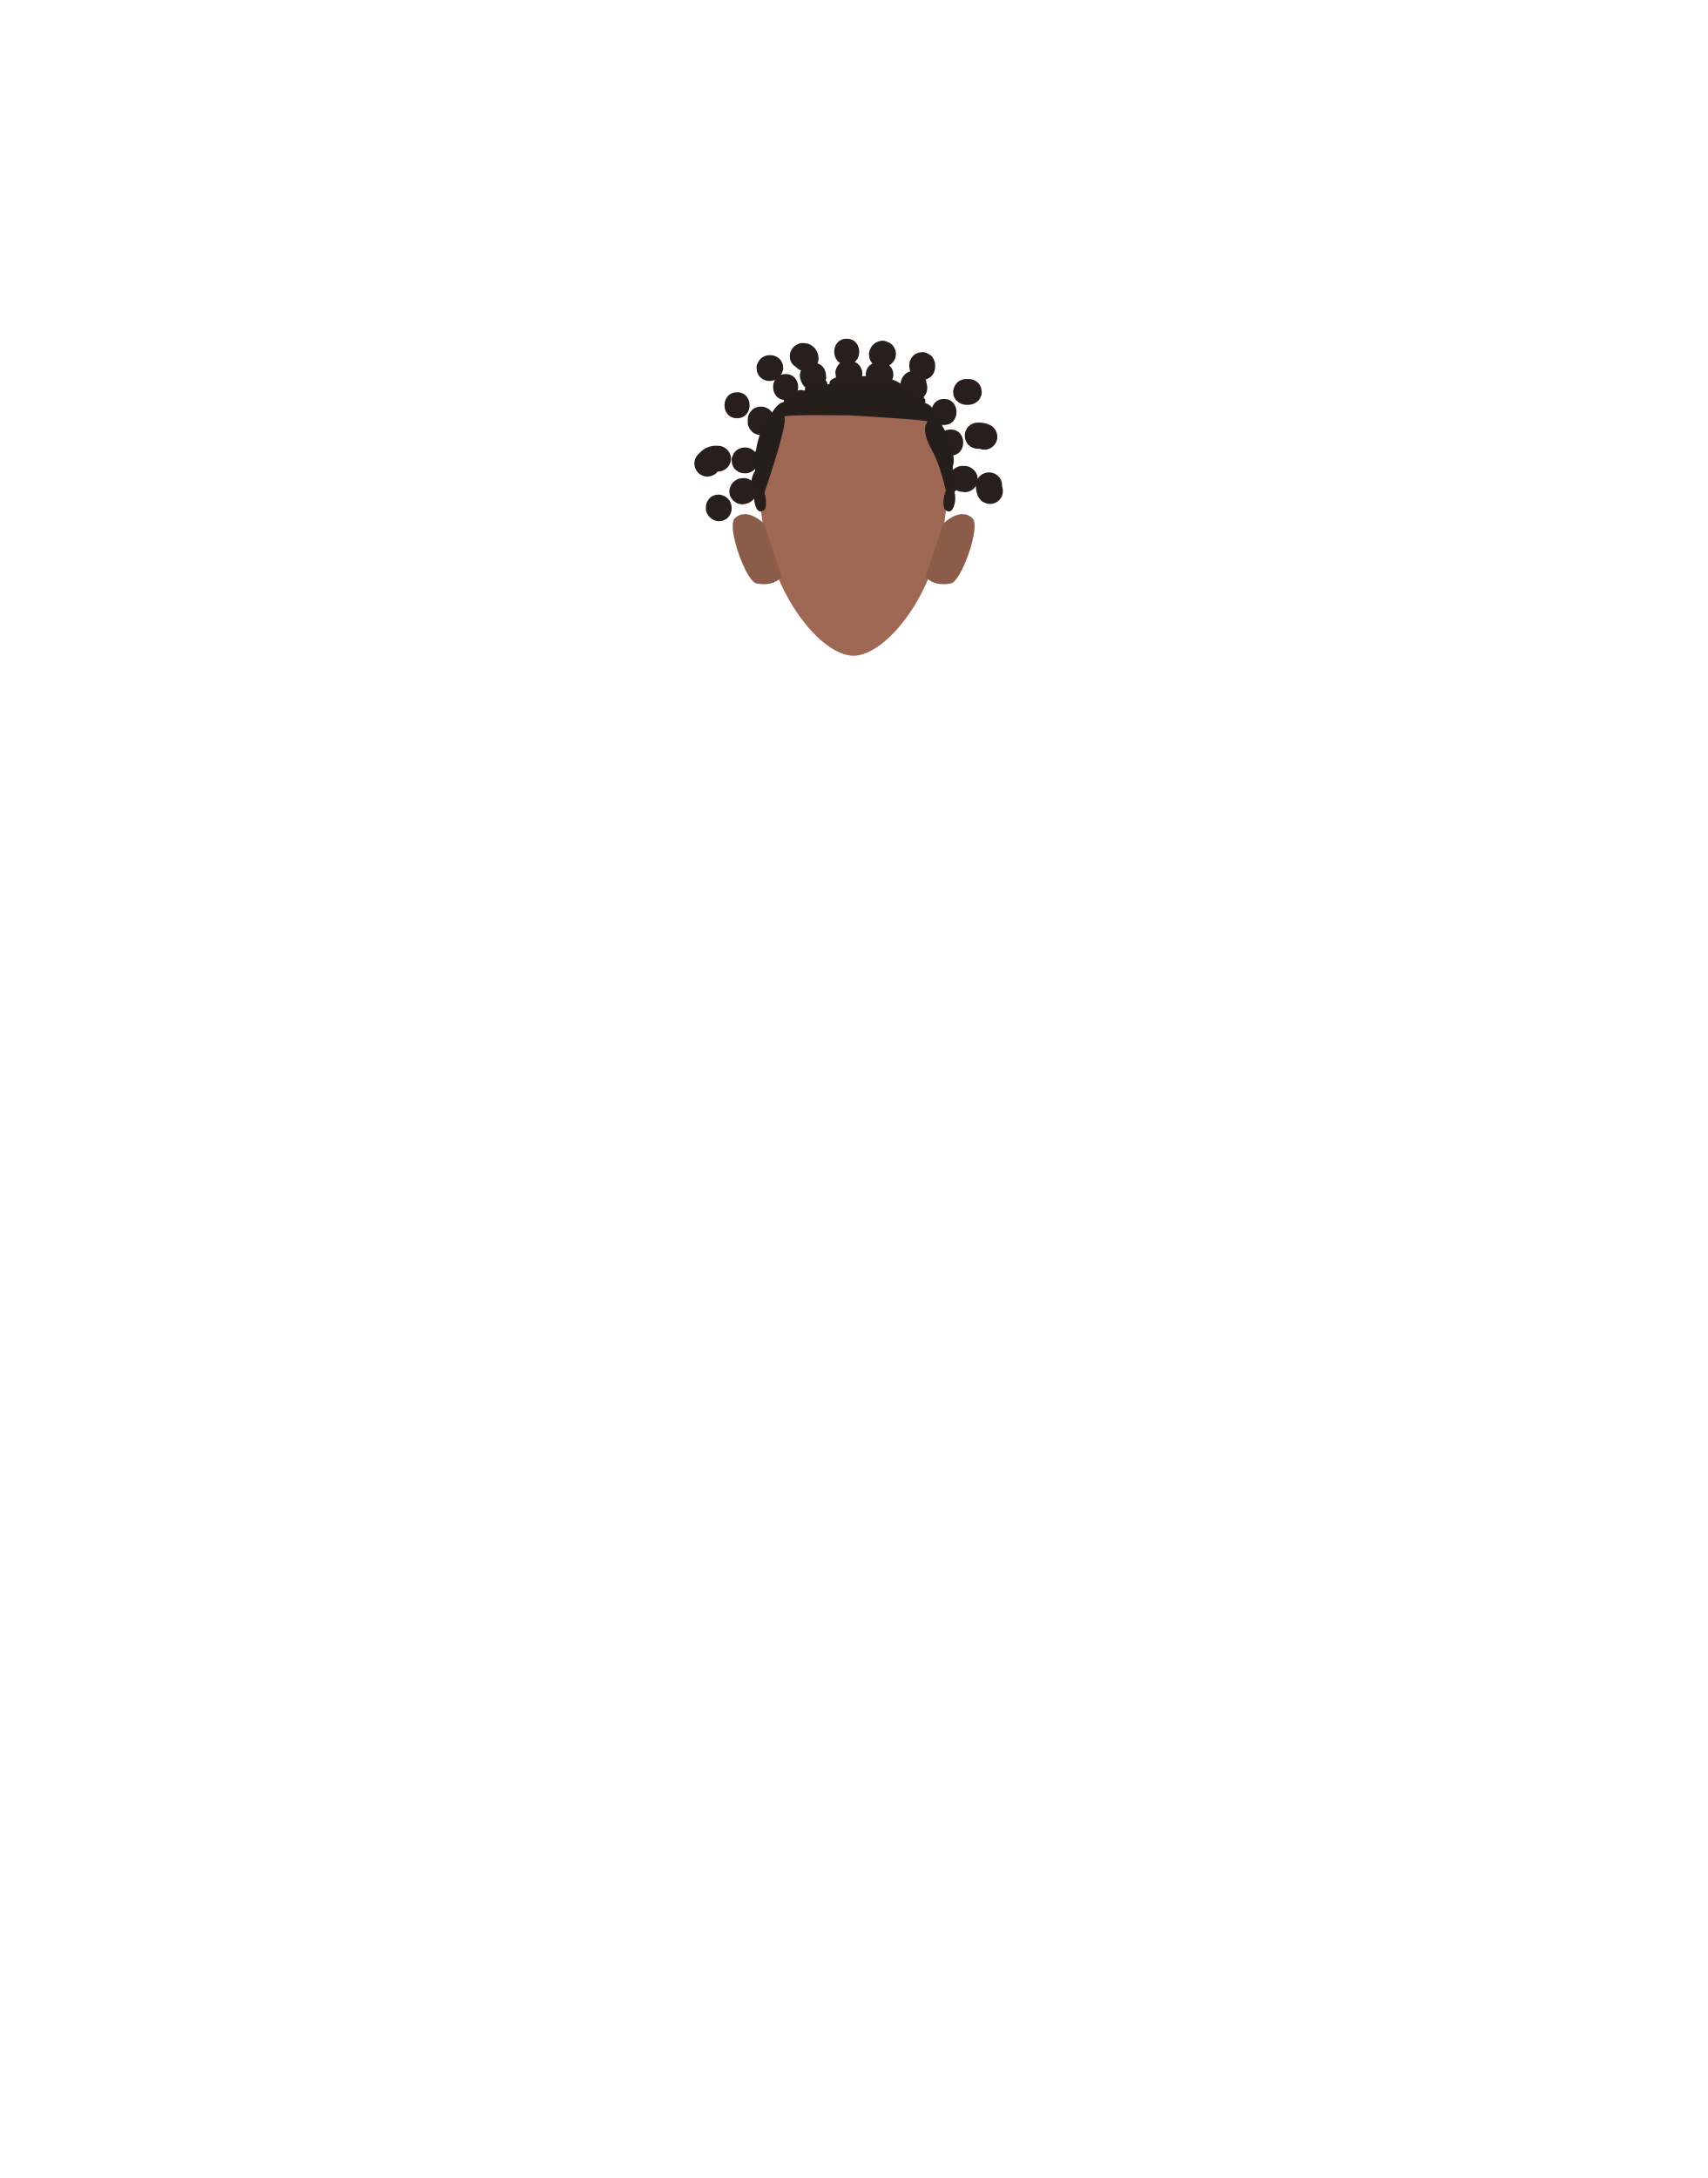
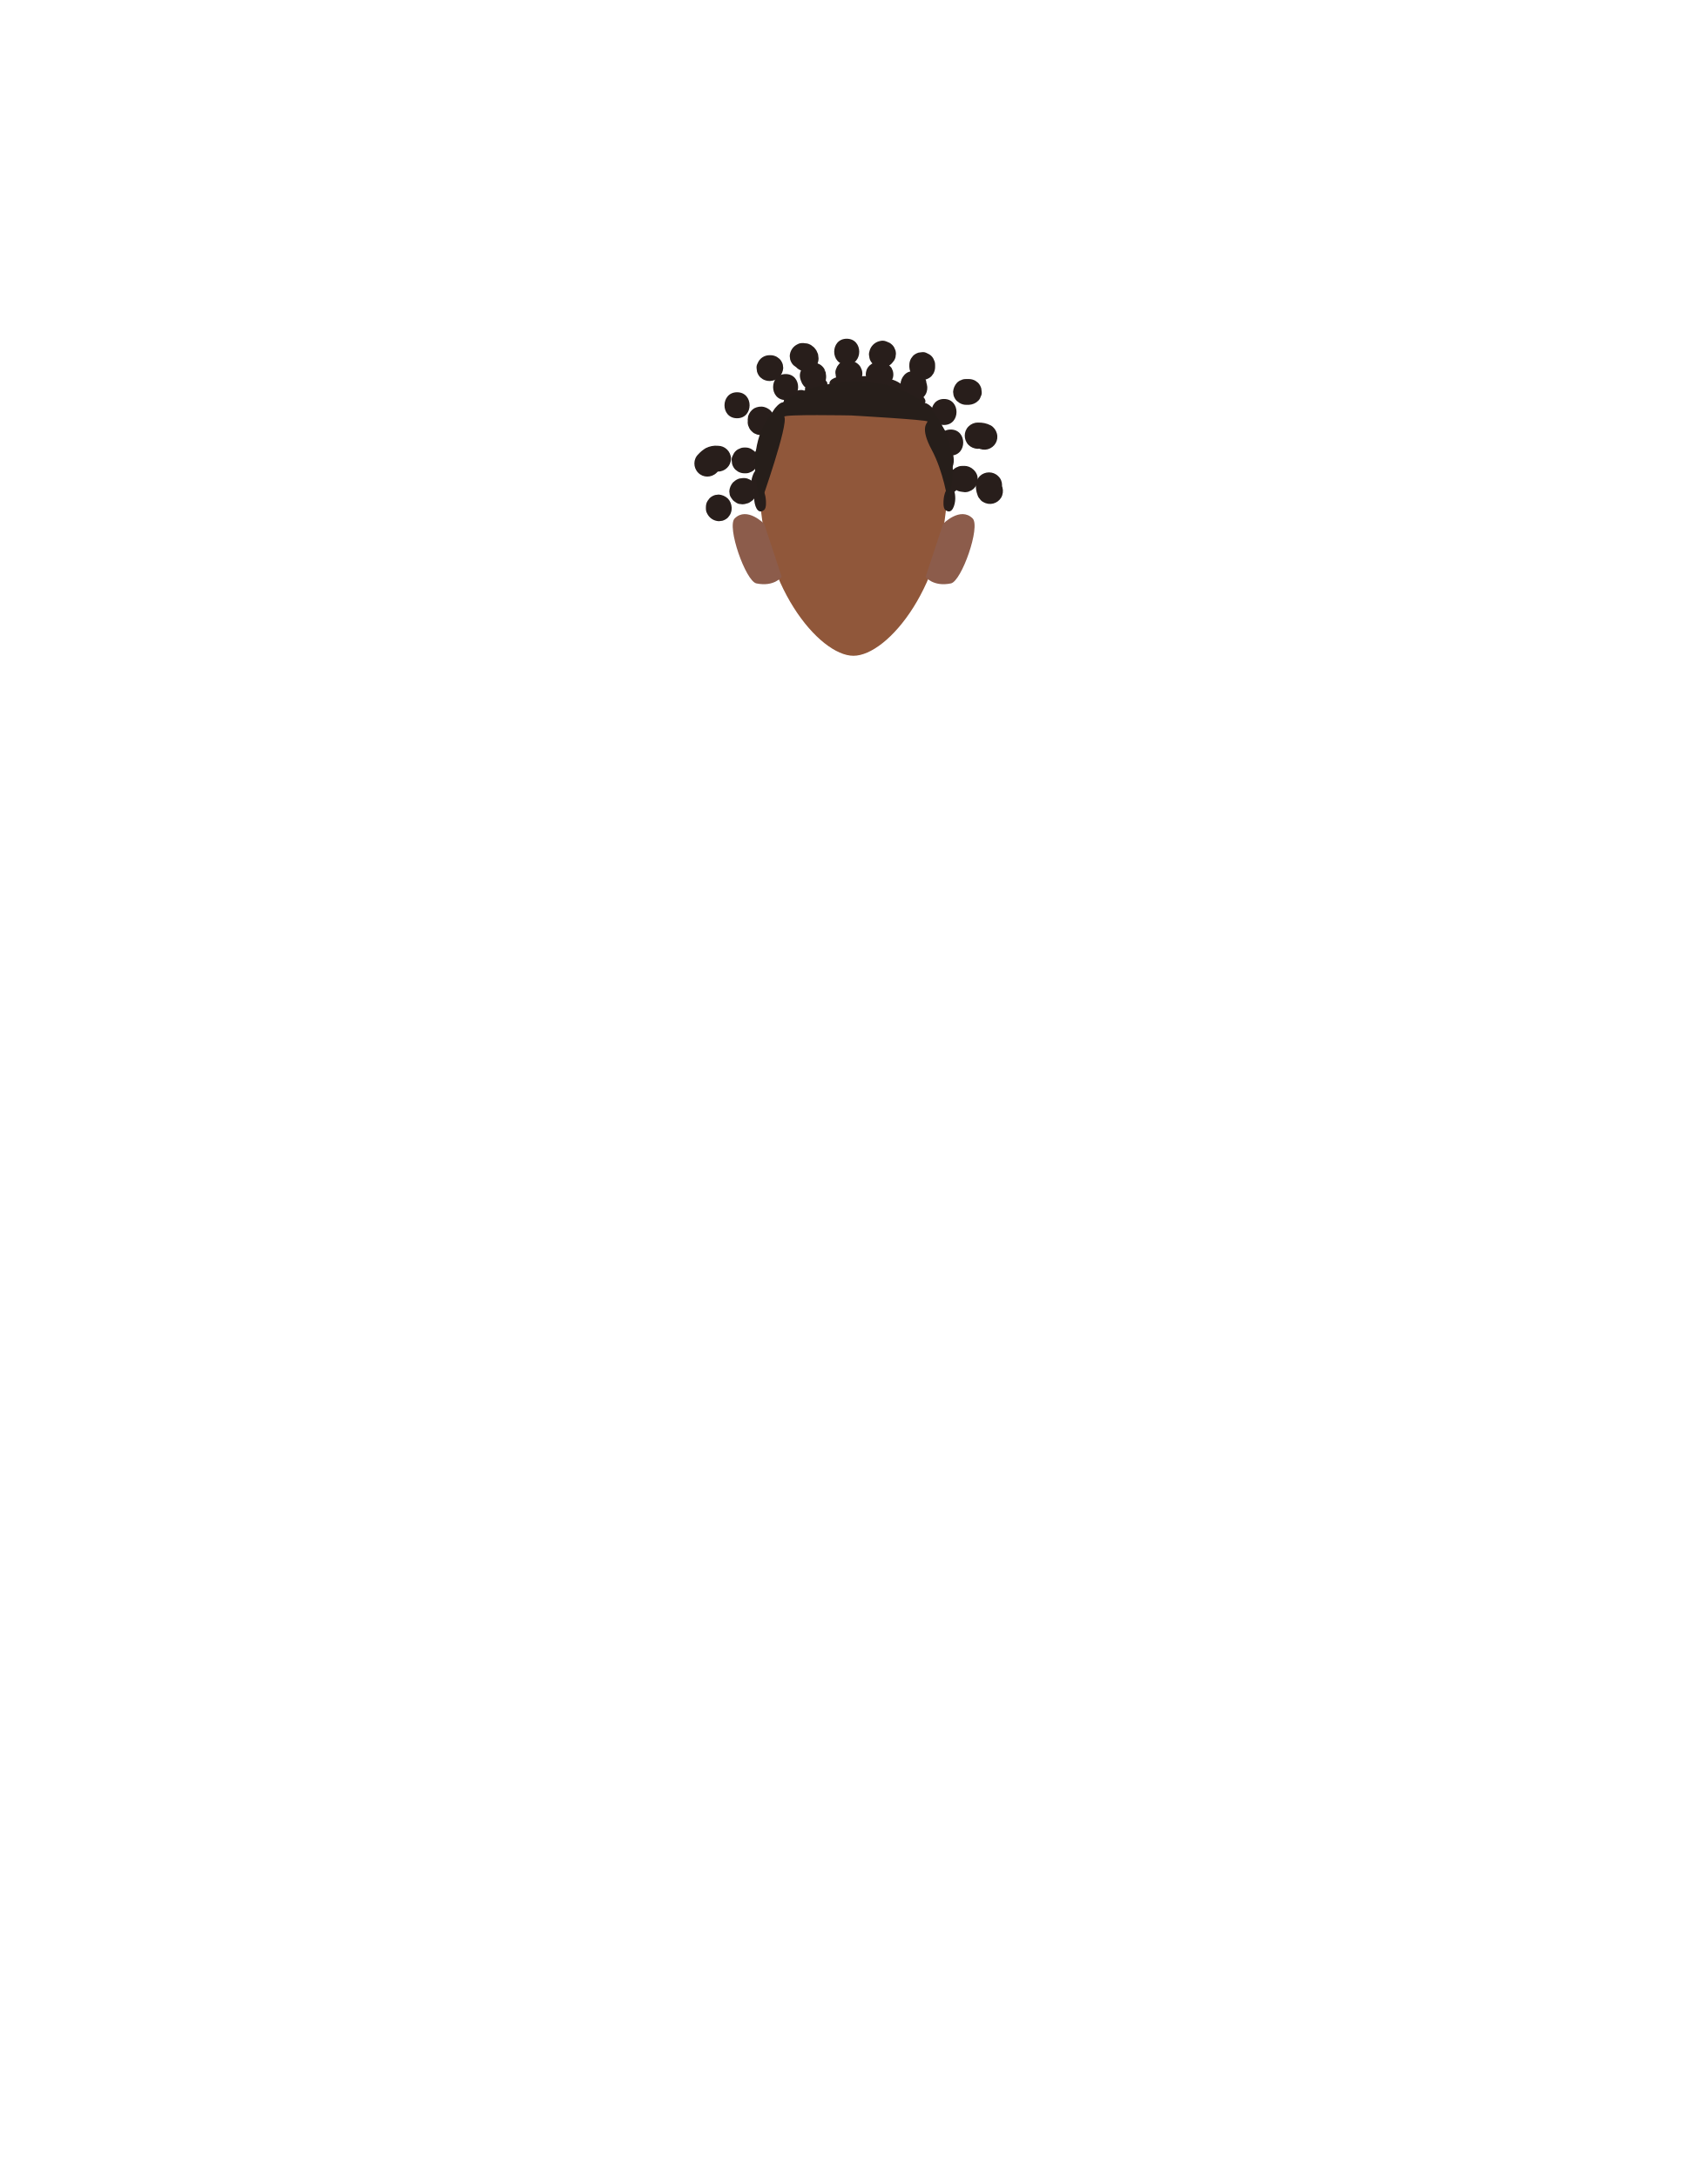
<svg xmlns="http://www.w3.org/2000/svg" version="1.1" id="Calque_9" x="0px" y="0px" viewBox="0 0 788 1005" style="enable-background:new 0 0 788 1005;" xml:space="preserve">
  <style type="text/css">
- 	.st0{fill:#9E6754;}
+ 	.st0{fill:#90573A;}
	.st1{fill:#8C5C4B;}
	.st2{fill:#281E1B;}
	.st3{fill:#261E1A;}
</style>
-   <path class="st0" d="M437.2,223.6c0,46-27.4,79-43.3,79v0c-15.8,0-43.3-33-43.3-79c0-34.4,19.3-45.6,43.3-45.6  C417.8,178,437.2,189.2,437.2,223.6z" />
+   <path class="st0" d="M437.2,223.6c0,46-27.4,79-43.3,79l0,0c-15.8,0-43.3-33-43.3-79c0-34.4,19.3-45.6,43.3-45.6  C417.8,178,437.2,189.2,437.2,223.6z" />
  <path class="st1" d="M427.2,266.2l8.1-24.5c0,0,7.9-8.1,13.6-2.5c3.8,3.8-5.1,29-10,30C430.7,270.9,427.2,266.2,427.2,266.2z" />
  <path class="st1" d="M360.8,266.2l-8.1-24.5c0,0-7.9-8.1-13.6-2.5c-3.8,3.8,5.1,29,10,30C357.3,270.9,360.8,266.2,360.8,266.2z" />
  <path class="st2" d="M431.5,201.1c-0.4-1-1.2-3.5-0.7-4.5c1.9-3.1,4.1-0.1,5.3,2c1.3,2.3,2.6,7.5-1.4,6.8  C433.5,205.2,432,202.4,431.5,201.1z" />
  <path class="st2" d="M434.8,211c-0.1-1.1-0.2-3.8,0.6-4.5c2.6-2.5,3.9,1,4.5,3.3c0.7,2.6,0.5,7.9-3.1,6.2  C435.5,215.4,435,212.3,434.8,211z" />
  <path class="st2" d="M435.6,229.9c0.1-1.1,0.7-3.7,1.7-4.2c3.2-1.8,3.6,2,3.6,4.4c0,2.6-1.4,7.8-4.6,5.2  C435.2,234.4,435.4,231.2,435.6,229.9z" />
  <path class="st2" d="M400,178.8c-1.1-0.2-3.6-0.9-4.1-1.9c-1.6-3.3,2.1-3.5,4.5-3.3c2.6,0.1,7.7,1.9,5,4.9  C404.5,179.4,401.4,179,400,178.8z" />
  <path class="st2" d="M420.5,185.6c-1-0.6-3.2-2-3.3-3.1c-0.5-3.6,3.1-2.6,5.4-1.7c2.5,1,6.7,4.2,3.2,6.2  C424.6,187.6,421.7,186.2,420.5,185.6z" />
  <path class="st2" d="M357.4,201.1c0.4-1,1.2-3.5,0.7-4.5c-1.9-3.1-4.1-0.1-5.3,2c-1.3,2.3-2.7,7.5,1.4,6.8  C355.5,205.2,356.9,202.4,357.4,201.1z" />
  <path class="st2" d="M352.1,222c0.1-1.1,0.2-3.8-0.6-4.5c-2.6-2.5-3.9,1-4.5,3.3c-0.6,2.6-0.5,7.9,3.1,6.2  C351.4,226.4,352,223.3,352.1,222z" />
  <path class="st2" d="M353.4,229.9c-0.1-1.1-0.7-3.7-1.7-4.2c-3.2-1.8-3.6,2-3.6,4.4c0,2.6,1.4,7.8,4.6,5.2  C353.8,234.4,353.6,231.2,353.4,229.9z" />
  <path class="st2" d="M388.9,178.8c1.1-0.2,3.6-0.9,4.2-1.9c1.6-3.3-2.1-3.5-4.5-3.3c-2.6,0.1-7.7,1.9-5,4.9  C384.5,179.4,387.6,179,388.9,178.8z" />
  <path class="st2" d="M368.4,185.6c1-0.6,3.2-2,3.3-3.1c0.5-3.6-3.1-2.6-5.4-1.7c-2.5,1-6.7,4.2-3.2,6.2  C364.4,187.6,367.2,186.2,368.4,185.6z" />
  <path class="st2" d="M361.8,191.7c0.6-1,1.7-3.4,1.3-4.4c-1.4-3.4-4-0.6-5.5,1.2c-1.6,2.1-3.6,7,0.4,6.9  C359.3,195.4,361.1,192.8,361.8,191.7z" />
  <path class="st2" d="M377.9,180.8c1.1-0.4,3.5-1.5,3.8-2.6c1-3.5-2.7-3.1-5-2.5c-2.6,0.6-7.3,3.1-4.1,5.6  C373.6,182.2,376.6,181.3,377.9,180.8z" />
  <path class="st2" d="M411.2,180.6c1.1,0.3,3.6,0.9,4.6,0.2c3-2.2-0.3-4.1-2.5-5.1c-2.4-1.1-7.7-2-6.7,2  C407,179,410,180.1,411.2,180.6z" />
  <path class="st2" d="M427,192.5c0.7,0.9,2.6,2.7,3.7,2.7c3.7-0.2,2-3.6,0.7-5.6c-1.4-2.2-5.4-5.8-6.7-2  C424.3,188.9,426.2,191.5,427,192.5z" />
  <path class="st2" d="M353.4,210.7c0.4-1.1,1.1-3.6,0.5-4.6c-2-3.1-4.1,0.1-5.2,2.2c-1.2,2.4-2.3,7.6,1.6,6.8  C351.6,214.9,352.9,212,353.4,210.7z" />
  <path class="st2" d="M436.6,221.7c-0.1-1.1-0.2-3.8,0.6-4.5c2.6-2.5,3.9,1,4.5,3.3c0.7,2.6,0.5,7.9-3.1,6.2  C437.4,226.1,436.8,223,436.6,221.7z" />
  <path class="st2" d="M362.6,184.6c7.7,0,7.7-12,0-12S354.9,184.6,362.6,184.6z" />
-   <path class="st2" d="M380.6,171.2c-0.1-0.1-0.2-0.3-0.2-0.5l0.6,1.4c0-0.1-0.1-0.2-0.1-0.4l-4.2,7.4h0.1l-1.6,0.2h0.1l-1.6-0.2h0  l-1.4-0.6l0,0l-1.2-0.9l0,0l-0.9-1.2l0,0l-0.6-1.4c0,0,0,0.1,0,0.1l-0.2-1.6v0.2c0.1,1.6,0.7,3.1,1.8,4.2c0.5,0.6,1.2,1,1.9,1.2  c0.7,0.4,1.5,0.6,2.3,0.5l1.6-0.2c1-0.3,1.9-0.8,2.6-1.5l0.9-1.2c0.5-0.9,0.8-1.9,0.8-3v-0.2l-0.2-1.6c0,0,0,0,0-0.1  c-0.1-0.3-0.2-0.5-0.3-0.7c-0.1-0.2-0.2-0.5-0.3-0.8c-0.5-0.9-1.3-1.7-2.2-2.2l-1.4-0.6h0c-1.1-0.3-2.3-0.3-3.4,0  c-0.7,0.2-1.4,0.5-2,1.1c-0.7,0.4-1.2,1-1.5,1.7l-0.6,1.4c-0.3,1-0.3,2.1,0,3.2c0.2,0.6,0.4,1.2,0.7,1.8c0.1,0.2,0.1,0.3,0.2,0.4  c0.4,0.7,0.9,1.3,1.5,1.7c0.6,0.5,1.3,0.9,2,1.1c1.6,0.4,3.2,0.1,4.6-0.6l1.2-0.9c0.7-0.7,1.3-1.6,1.5-2.6l0.2-1.6  C381.3,173.1,381,172.1,380.6,171.2L380.6,171.2z" />
+   <path class="st2" d="M380.6,171.2c-0.1-0.1-0.2-0.3-0.2-0.5l0.6,1.4c0-0.1-0.1-0.2-0.1-0.4l-4.2,7.4h0.1l-1.6,0.2h0.1l-1.6-0.2l0,0  l-1.4-0.6l0,0l-1.2-0.9l0,0l-0.9-1.2l0,0l-0.6-1.4v0.1l-0.2-1.6v0.2c0.1,1.6,0.7,3.1,1.8,4.2c0.5,0.6,1.2,1,1.9,1.2  c0.7,0.4,1.5,0.6,2.3,0.5l1.6-0.2c1-0.3,1.9-0.8,2.6-1.5l0.9-1.2c0.5-0.9,0.8-1.9,0.8-3v-0.2l-0.2-1.6c0,0,0,0,0-0.1  c-0.1-0.3-0.2-0.5-0.3-0.7c-0.1-0.2-0.2-0.5-0.3-0.8c-0.5-0.9-1.3-1.7-2.2-2.2l-1.4-0.6l0,0c-1.1-0.3-2.3-0.3-3.4,0  c-0.7,0.2-1.4,0.5-2,1.1c-0.7,0.4-1.2,1-1.5,1.7l-0.6,1.4c-0.3,1-0.3,2.1,0,3.2c0.2,0.6,0.4,1.2,0.7,1.8c0.1,0.2,0.1,0.3,0.2,0.4  c0.4,0.7,0.9,1.3,1.5,1.7c0.6,0.5,1.3,0.9,2,1.1c1.6,0.4,3.2,0.1,4.6-0.6l1.2-0.9c0.7-0.7,1.3-1.6,1.5-2.6l0.2-1.6  C381.3,173.1,381,172.1,380.6,171.2L380.6,171.2z" />
  <path class="st2" d="M396.9,169.4l-0.2-0.3l-8.2,8.2l0.6,0.3c0.7,0.4,1.4,0.7,2.2,0.7c0.8,0.2,1.6,0.1,2.4-0.1  c0.7-0.2,1.4-0.5,2-1.1c0.6-0.4,1.2-1,1.5-1.7l0.6-1.4c0.3-1,0.3-2.1,0-3.2l-0.6-1.4c-0.5-0.9-1.3-1.6-2.1-2.1l-0.6-0.3l-1.4-0.6  c-0.8-0.3-1.6-0.3-2.4-0.1c-0.5,0-1.1,0.1-1.5,0.4c-0.7,0.2-1.4,0.7-1.9,1.2l-0.9,1.2l-0.6,1.4c-0.3,0.8-0.3,1.6-0.1,2.4  c0,0.8,0.3,1.6,0.7,2.2l0.2,0.3c0.4,0.7,0.9,1.3,1.5,1.7c0.6,0.5,1.3,0.9,2,1.1c1.6,0.4,3.2,0.1,4.6-0.6l1.2-0.9  c0.7-0.7,1.3-1.6,1.5-2.6l0.2-1.6C397.6,171.4,397.4,170.4,396.9,169.4L396.9,169.4z" />
-   <path class="st2" d="M409.2,167.7c-1-0.6-2.2-0.9-3.4-0.9c-1.1,0-2.2,0.3-3.1,0.9h-0.1l-1.2,0.9c0,0-0.1,0.1-0.1,0.1  c-0.7,0.7-1.3,1.6-1.5,2.6c-0.2,0.8-0.3,1.6-0.1,2.4c0,0.8,0.3,1.6,0.7,2.2c0.5,0.9,1.3,1.6,2.1,2.1l0.6,0.4  c0.7,0.4,1.4,0.7,2.2,0.7c0.8,0.2,1.6,0.1,2.4-0.1c1.5-0.5,2.7-1.4,3.6-2.8l0.6-1.4c0.3-1,0.3-2.1,0-3.2l-0.6-1.4  c-0.5-0.9-1.3-1.6-2.1-2.1l-0.6-0.4l1.2,9.4l0.1-0.1l-1.2,0.9h0.1l-1.4,0.6h0.1l-1.6,0.2h0.2l-1.6-0.2l0.2,0.1l-1.4-0.6  c0,0,0.1,0,0.1,0c0.7,0.4,1.4,0.7,2.2,0.7c0.8,0.2,1.6,0.1,2.4-0.1c0.7-0.2,1.4-0.5,2-1.1c0.6-0.4,1.2-1,1.5-1.7l0.6-1.4  c0.3-1,0.3-2.1,0-3.2l-0.6-1.4C410.9,169,410.1,168.3,409.2,167.7L409.2,167.7z" />
+   <path class="st2" d="M409.2,167.7c-1-0.6-2.2-0.9-3.4-0.9c-1.1,0-2.2,0.3-3.1,0.9h-0.1l-1.2,0.9l-0.1,0.1c-0.7,0.7-1.3,1.6-1.5,2.6  c-0.2,0.8-0.3,1.6-0.1,2.4c0,0.8,0.3,1.6,0.7,2.2c0.5,0.9,1.3,1.6,2.1,2.1l0.6,0.4c0.7,0.4,1.4,0.7,2.2,0.7c0.8,0.2,1.6,0.1,2.4-0.1  c1.5-0.5,2.7-1.4,3.6-2.8l0.6-1.4c0.3-1,0.3-2.1,0-3.2l-0.6-1.4c-0.5-0.9-1.3-1.6-2.1-2.1l-0.6-0.4l1.2,9.4l0.1-0.1l-1.2,0.9h0.1  l-1.4,0.6h0.1l-1.6,0.2h0.2l-1.6-0.2l0.2,0.1l-1.4-0.6h0.1c0.7,0.4,1.4,0.7,2.2,0.7c0.8,0.2,1.6,0.1,2.4-0.1c0.7-0.2,1.4-0.5,2-1.1  c0.6-0.4,1.2-1,1.5-1.7l0.6-1.4c0.3-1,0.3-2.1,0-3.2l-0.6-1.4C410.9,169,410.1,168.3,409.2,167.7L409.2,167.7z" />
  <path class="st2" d="M415.6,177.3c0,0.7,0.1,1.3,0.2,1.9c0,0.2,0.1,0.3,0.1,0.5c0.1,0.3,0.2,0.6,0.3,0.9c0.5,1.5,1.4,2.7,2.8,3.6  c0.7,0.4,1.4,0.7,2.2,0.7c0.8,0.2,1.6,0.1,2.4-0.1c1.5-0.4,2.8-1.4,3.6-2.8c0.8-1.4,1-3.1,0.6-4.6c-0.1-0.5-0.3-0.9-0.4-1.4l0.2,1.6  c0-0.1,0-0.2,0-0.4c0-0.8-0.1-1.6-0.5-2.3c-1-2.2-3.1-3.6-5.5-3.7c-1.6,0-3.1,0.6-4.2,1.8C416.3,174.2,415.7,175.7,415.6,177.3  L415.6,177.3z" />
  <path class="st2" d="M355.1,175.8h0.4c1.6-0.1,3.1-0.7,4.2-1.8c1.1-1.2,1.7-2.7,1.8-4.2l-0.2-1.6c-0.3-1-0.8-1.9-1.5-2.6l-1.2-0.9  c-0.9-0.5-1.9-0.8-3-0.8h-0.4c-2.4,0-4.6,1.4-5.5,3.7c-0.4,0.7-0.6,1.5-0.5,2.3l0.2,1.6c0.3,1,0.8,1.9,1.5,2.6l1.2,0.9  C353,175.5,354.1,175.8,355.1,175.8z" />
  <path class="st2" d="M370.5,170.1h0.1l-1.6-0.2c0.1,0,0.2,0.1,0.4,0.1l-1.4-0.6l0.3,0.1l-1.2-0.9c0.1,0.1,0.2,0.2,0.3,0.3l-0.9-1.2  c0.1,0.1,0.1,0.2,0.1,0.2l-0.6-1.4c0,0.1,0.1,0.2,0.1,0.4l-0.2-1.6v0.1c0,2.4,1.4,4.6,3.7,5.5c0.7,0.4,1.5,0.6,2.3,0.5l1.6-0.2  c1-0.3,1.9-0.8,2.6-1.6l0.9-1.2c0.5-0.9,0.8-1.9,0.8-3v-0.1l-0.2-1.6v-0.1c-0.1-0.3-0.2-0.7-0.4-1c-0.1-0.3-0.3-0.6-0.4-0.9  c-0.2-0.4-0.7-0.9-1-1.3l-0.1-0.1l-0.1-0.1c-0.4-0.3-0.9-0.7-1.3-1l-0.2-0.1c-0.4-0.2-1-0.5-1.5-0.6h-0.2c-0.3-0.1-0.7-0.1-0.9-0.1  c-0.3-0.1-0.6-0.1-1-0.1c-0.8,0-1.6,0.1-2.3,0.5c-2.2,1-3.6,3.1-3.7,5.5l0.2,1.6c0.3,1,0.8,1.9,1.5,2.6l1.2,0.9  C368.4,169.9,369.5,170.2,370.5,170.1L370.5,170.1z" />
  <path class="st2" d="M390.8,168.3c7.7,0,7.7-12,0-12S383.1,168.3,390.8,168.3z" />
  <path class="st2" d="M406,157.4l-0.4,0.1c-2,0.6-3.6,2.2-4.2,4.2l-0.1,0.4c-0.3,0.8-0.3,1.6-0.1,2.4c0.1,1.6,1,3,2.3,3.9  c0.6,0.5,1.3,0.9,2,1.1l1.6,0.2c1.1,0,2.1-0.3,3-0.8l1.2-0.9c0.7-0.7,1.3-1.6,1.5-2.6l0.1-0.4l-4.2,4.2l0.4-0.1  c1.5-0.5,2.7-1.4,3.6-2.8c0.4-0.7,0.7-1.4,0.7-2.2c0.2-0.8,0.1-1.6-0.1-2.4l-0.6-1.4c-0.5-0.9-1.3-1.6-2.1-2.1l-1.4-0.6  C408.1,157.1,407,157.1,406,157.4L406,157.4z" />
  <path class="st2" d="M431.6,169.4v-0.9c0-0.8-0.1-1.6-0.5-2.3c-0.5-1.5-1.7-2.6-3.2-3.2c-0.7-0.4-1.5-0.6-2.3-0.5l-1.6,0.2  c-1,0.3-1.9,0.8-2.6,1.5l-0.9,1.2c-0.5,0.9-0.8,1.9-0.8,3v0.9c0.1,3.3,2.7,5.9,6,6l1.6-0.2c1-0.3,1.9-0.8,2.6-1.5l0.9-1.2  C431.3,171.5,431.6,170.4,431.6,169.4L431.6,169.4z" />
-   <path class="st2" d="M352.8,200.3c1.1-0.3,2.2-0.9,3-1.7c0.6-0.6,1.1-1.3,1.3-2.1c0.1-0.3,0.2-0.5,0.3-0.8l0.2-1.6V194  c0-1.7-0.7-3.3-1.9-4.5c-0.8-0.8-1.9-1.4-3-1.7c-1.6-0.4-3.2-0.1-4.6,0.6c-1.3,0.8-2.3,2.1-2.8,3.6l-0.2,1.6c0,1.1,0.3,2.1,0.8,3  l0.9,1.2c0.7,0.7,1.7,1.3,2.6,1.5l0.2,0.1l-1.4-0.6l0.1,0.1l-1.2-0.9c0,0,0,0,0.1,0.1l-0.9-1.2c0,0,0.1,0.1,0.1,0.1l-0.6-1.4  c0,0,0,0.1,0,0.1l-0.2-1.6c0,0,0,0.1,0,0.1l0.2-1.6c0,0,0,0.1,0,0.1l0.6-1.4c0,0,0,0.1-0.1,0.1l0.9-1.2l-0.1,0.1l1.2-0.9l-0.1,0.1  l1.4-0.6h-0.2c-0.7,0.2-1.4,0.5-2,1.1c-0.6,0.4-1.2,1-1.5,1.7c-0.4,0.7-0.7,1.4-0.7,2.2c-0.2,0.8-0.1,1.6,0.1,2.4l0.6,1.4  c0.5,0.9,1.3,1.6,2.1,2.2l1.4,0.6c1,0.3,2.1,0.3,3.2,0L352.8,200.3z" />
+   <path class="st2" d="M352.8,200.3c1.1-0.3,2.2-0.9,3-1.7c0.6-0.6,1.1-1.3,1.3-2.1c0.1-0.3,0.2-0.5,0.3-0.8l0.2-1.6V194  c0-1.7-0.7-3.3-1.9-4.5c-0.8-0.8-1.9-1.4-3-1.7c-1.6-0.4-3.2-0.1-4.6,0.6c-1.3,0.8-2.3,2.1-2.8,3.6l-0.2,1.6c0,1.1,0.3,2.1,0.8,3  l0.9,1.2c0.7,0.7,1.7,1.3,2.6,1.5l0.2,0.1l-1.4-0.6l0.1,0.1l-1.2-0.9c0,0,0,0,0.1,0.1l-0.9-1.2l0.1,0.1l-0.6-1.4v0.1l-0.2-1.6v0.1  l0.2-1.6v0.1l0.6-1.4c0,0,0,0.1-0.1,0.1l0.9-1.2l-0.1,0.1l1.2-0.9l-0.1,0.1l1.4-0.6h-0.2c-0.7,0.2-1.4,0.5-2,1.1  c-0.6,0.4-1.2,1-1.5,1.7c-0.4,0.7-0.7,1.4-0.7,2.2c-0.2,0.8-0.1,1.6,0.1,2.4l0.6,1.4c0.5,0.9,1.3,1.6,2.1,2.2l1.4,0.6  c1,0.3,2.1,0.3,3.2,0L352.8,200.3z" />
  <path class="st2" d="M340.2,193c7.7,0,7.7-12,0-12S332.4,193,340.2,193z" />
  <path class="st2" d="M344.1,206.5h-0.4c-0.8,0-1.6,0.1-2.3,0.5c-1.5,0.5-2.6,1.7-3.2,3.2c-0.4,0.7-0.6,1.5-0.5,2.3l0.2,1.6  c0.3,1,0.8,1.9,1.5,2.6l1.2,0.9c0.9,0.5,1.9,0.8,3,0.8h0.4c0.8,0,1.6-0.1,2.3-0.5c0.7-0.2,1.4-0.7,1.9-1.2c1.1-1.2,1.7-2.7,1.8-4.2  l-0.2-1.6c-0.3-1-0.8-1.9-1.5-2.6l-1.2-0.9C346.2,206.8,345.2,206.5,344.1,206.5L344.1,206.5z" />
  <path class="st2" d="M331.4,205.7c-2-0.2-3.9,0.2-5.7,1.1c-1.3,0.8-2.4,1.7-3.4,2.8c-2.4,2.3-2.4,6.1-0.1,8.5s6.1,2.4,8.5,0.1  c0,0,0,0,0.1-0.1c0.5-0.5,1-1,1.6-1.5l-1.2,0.9c0.3-0.2,0.6-0.4,0.9-0.5l-1.4,0.6c0.3-0.1,0.5-0.2,0.8-0.2l-1.6,0.2c0.5,0,1,0,1.5,0  c3.3,0,6-2.7,6-6C337.3,208.3,334.6,205.7,331.4,205.7L331.4,205.7z" />
  <path class="st2" d="M341.7,220.9c-0.1,0-0.3,0.1-0.4,0.1h-0.1c-0.5,0.2-1,0.4-1.5,0.6l-0.2,0.1l7.3,9.4l0.3-0.3  c0.6-0.5,1-1.2,1.2-1.9c0.9-2.2,0.4-4.8-1.2-6.6l-1.2-0.9c-0.9-0.5-1.9-0.8-3-0.8l-1.6,0.2c-1,0.3-1.9,0.8-2.6,1.5l-0.3,0.2  c-1.1,1.2-1.7,2.7-1.8,4.2l0.2,1.6c0.2,0.7,0.6,1.4,1.1,2c0.3,0.4,0.6,0.8,1.1,1.1c0.6,0.5,1.3,0.9,2,1.1l1.6,0.2  c1.1,0,2.1-0.3,3-0.8l0.2-0.1l-1.4,0.6c0.2-0.1,0.3-0.1,0.5-0.1c0.7-0.2,1.4-0.6,2-1.1c0.6-0.4,1.2-1,1.5-1.7  c0.4-0.7,0.7-1.4,0.7-2.2c0.2-0.8,0.2-1.6-0.1-2.4l-0.6-1.4c-0.5-0.9-1.3-1.6-2.1-2.1l-1.4-0.6C343.8,220.5,342.7,220.5,341.7,220.9  L341.7,220.9z" />
  <path class="st2" d="M325.8,234.1v0.4c0,0.8,0.1,1.6,0.5,2.3c1,2.2,3.1,3.6,5.5,3.7l1.6-0.2c1-0.3,1.9-0.8,2.6-1.5l0.9-1.2  c0.5-0.9,0.8-1.9,0.8-3v-0.4c-0.1-1.6-0.7-3.1-1.8-4.2c-1.2-1.1-2.7-1.7-4.2-1.8l-1.6,0.2c-1,0.3-1.9,0.8-2.6,1.5l-0.9,1.2  C326,232,325.8,233.1,325.8,234.1L325.8,234.1z" />
  <path class="st2" d="M435.7,196.1c7.7,0,7.7-12,0-12S428,196.1,435.7,196.1z" />
  <path class="st2" d="M445.9,186.8h1.3c1.6-0.1,3.1-0.7,4.2-1.8c0.6-0.5,1-1.2,1.2-1.9c0.4-0.7,0.6-1.5,0.5-2.3l-0.2-1.6  c-0.3-1-0.8-1.9-1.5-2.6l-1.2-0.9c-0.9-0.5-1.9-0.8-3-0.8h-1.3c-0.8,0-1.6,0.1-2.3,0.5c-0.7,0.2-1.4,0.7-1.9,1.2  c-1.1,1.2-1.7,2.7-1.8,4.2l0.2,1.6c0.3,1,0.8,1.9,1.5,2.6l1.2,0.9C443.8,186.5,444.8,186.8,445.9,186.8L445.9,186.8z" />
  <path class="st2" d="M438.8,210.2c7.7,0,7.7-12,0-12S431.1,210.2,438.8,210.2z" />
  <path class="st2" d="M451.1,207.1c0.7-0.1,1.3-0.1,2,0l-1.6-0.2c0.3,0,0.5,0.1,0.8,0.2l-1.4-0.6c0.1,0.1,0.2,0.1,0.4,0.2  c1.4,0.8,3.1,1,4.6,0.6c3.2-0.9,5.1-4.1,4.2-7.3c-0.4-1.5-1.4-2.9-2.8-3.7c-1.9-1-4-1.4-6.1-1.3c-1.6,0-3.1,0.7-4.2,1.8  c-2.3,2.3-2.3,6.1,0,8.5C448.1,206.4,449.6,207,451.1,207.1L451.1,207.1z" />
  <path class="st2" d="M444.1,226.9c0.2,0,0.3,0,0.5,0l-1.6-0.2c0.1,0,0.3,0.1,0.4,0.1l-1.4-0.6l0.3,0.1c0.7,0.4,1.4,0.7,2.2,0.7  c0.8,0.2,1.6,0.1,2.4-0.1l1.4-0.6c0.7-0.4,1.3-0.9,1.7-1.5c0.4-0.4,0.6-0.8,0.8-1.3c0.4-0.7,0.6-1.5,0.5-2.3l-0.2-1.6  c-0.3-1-0.8-1.9-1.5-2.6l-0.3-0.3c-2.4-2.3-6.1-2.3-8.5,0l-0.9,1.2c-0.5,0.9-0.8,1.9-0.8,3l0.2,1.6c0.3,1,0.8,1.9,1.5,2.6l0.3,0.3  l7.3-9.4l-0.3-0.1c-0.5-0.2-1-0.5-1.5-0.6l-0.2-0.1c-0.3-0.1-0.6-0.1-0.9-0.1s-0.6-0.1-0.9-0.1c-0.1,0-0.2,0-0.4,0  c-0.8,0-1.6,0.1-2.3,0.5c-0.7,0.2-1.4,0.7-1.9,1.2c-0.6,0.5-1,1.2-1.2,1.9c-0.4,0.7-0.6,1.5-0.5,2.3l0.2,1.6c0.3,1,0.8,1.9,1.5,2.6  l1.2,0.9C442,226.6,443,226.9,444.1,226.9L444.1,226.9z" />
-   <path class="st2" d="M450.4,224c0,1.4,0.2,2.9,0.7,4.2c0.2,0.7,0.5,1.4,1.1,2c0.4,0.6,1,1.2,1.7,1.5c2.9,1.7,6.5,0.7,8.2-2.1  c0,0,0,0,0,0c0.8-1.4,1-3.1,0.6-4.6c-0.2-0.5-0.3-1-0.4-1.5l0.2,1.6c0-0.4-0.1-0.8,0-1.2c0-1.6-0.6-3.1-1.8-4.2  c-2.3-2.3-6.1-2.3-8.5,0c0,0,0,0,0,0C451.1,220.9,450.4,222.4,450.4,224L450.4,224z" />
+   <path class="st2" d="M450.4,224c0,1.4,0.2,2.9,0.7,4.2c0.2,0.7,0.5,1.4,1.1,2c0.4,0.6,1,1.2,1.7,1.5c2.9,1.7,6.5,0.7,8.2-2.1l0,0  c0.8-1.4,1-3.1,0.6-4.6c-0.2-0.5-0.3-1-0.4-1.5l0.2,1.6c0-0.4-0.1-0.8,0-1.2c0-1.6-0.6-3.1-1.8-4.2c-2.3-2.3-6.1-2.3-8.5,0l0,0  C451.1,220.9,450.4,222.4,450.4,224L450.4,224z" />
  <path class="st3" d="M351.4,231.4c-2-2.8-12.8-43,24.9-52.8c37.8-9.8,54.2,11.2,54.2,11.2s14.9,16.4,6.9,41.1c0,0-1.9-13.2-7.4-23.4  s-2-12.2-1.9-13s-35.3-2.8-35.3-2.8s-31.5-0.6-30.8,0.6C364,195.8,351.4,231.4,351.4,231.4z" />
</svg>
